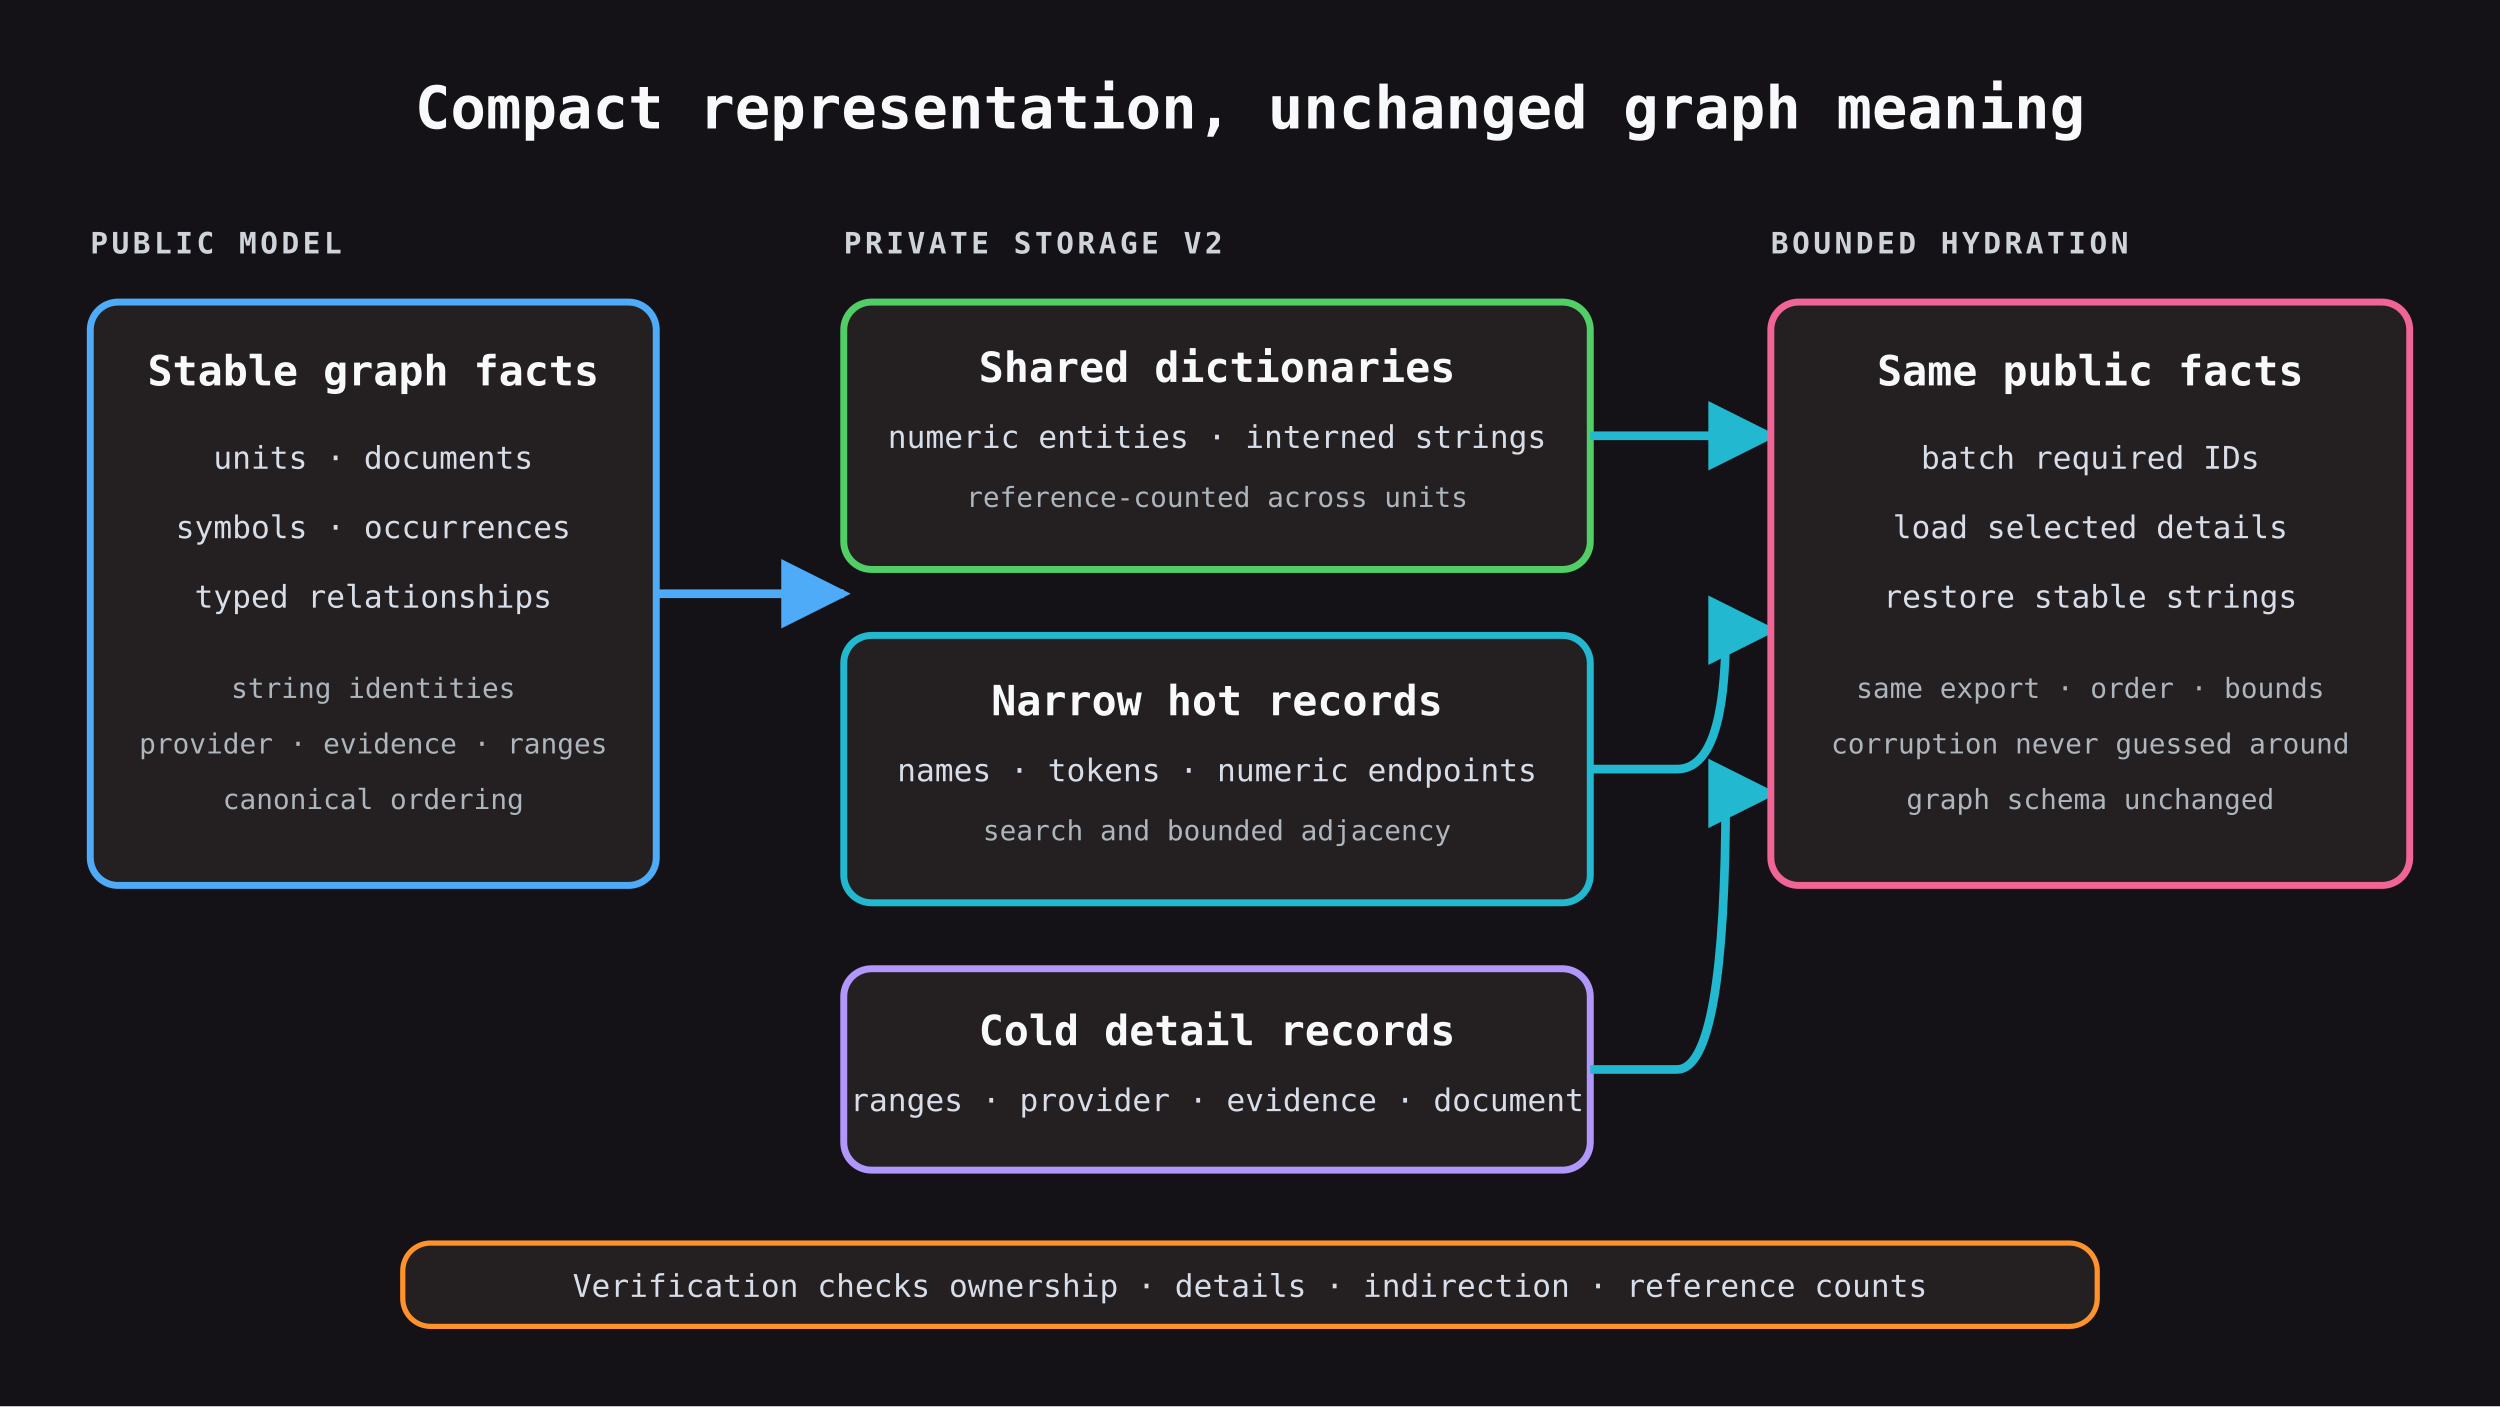
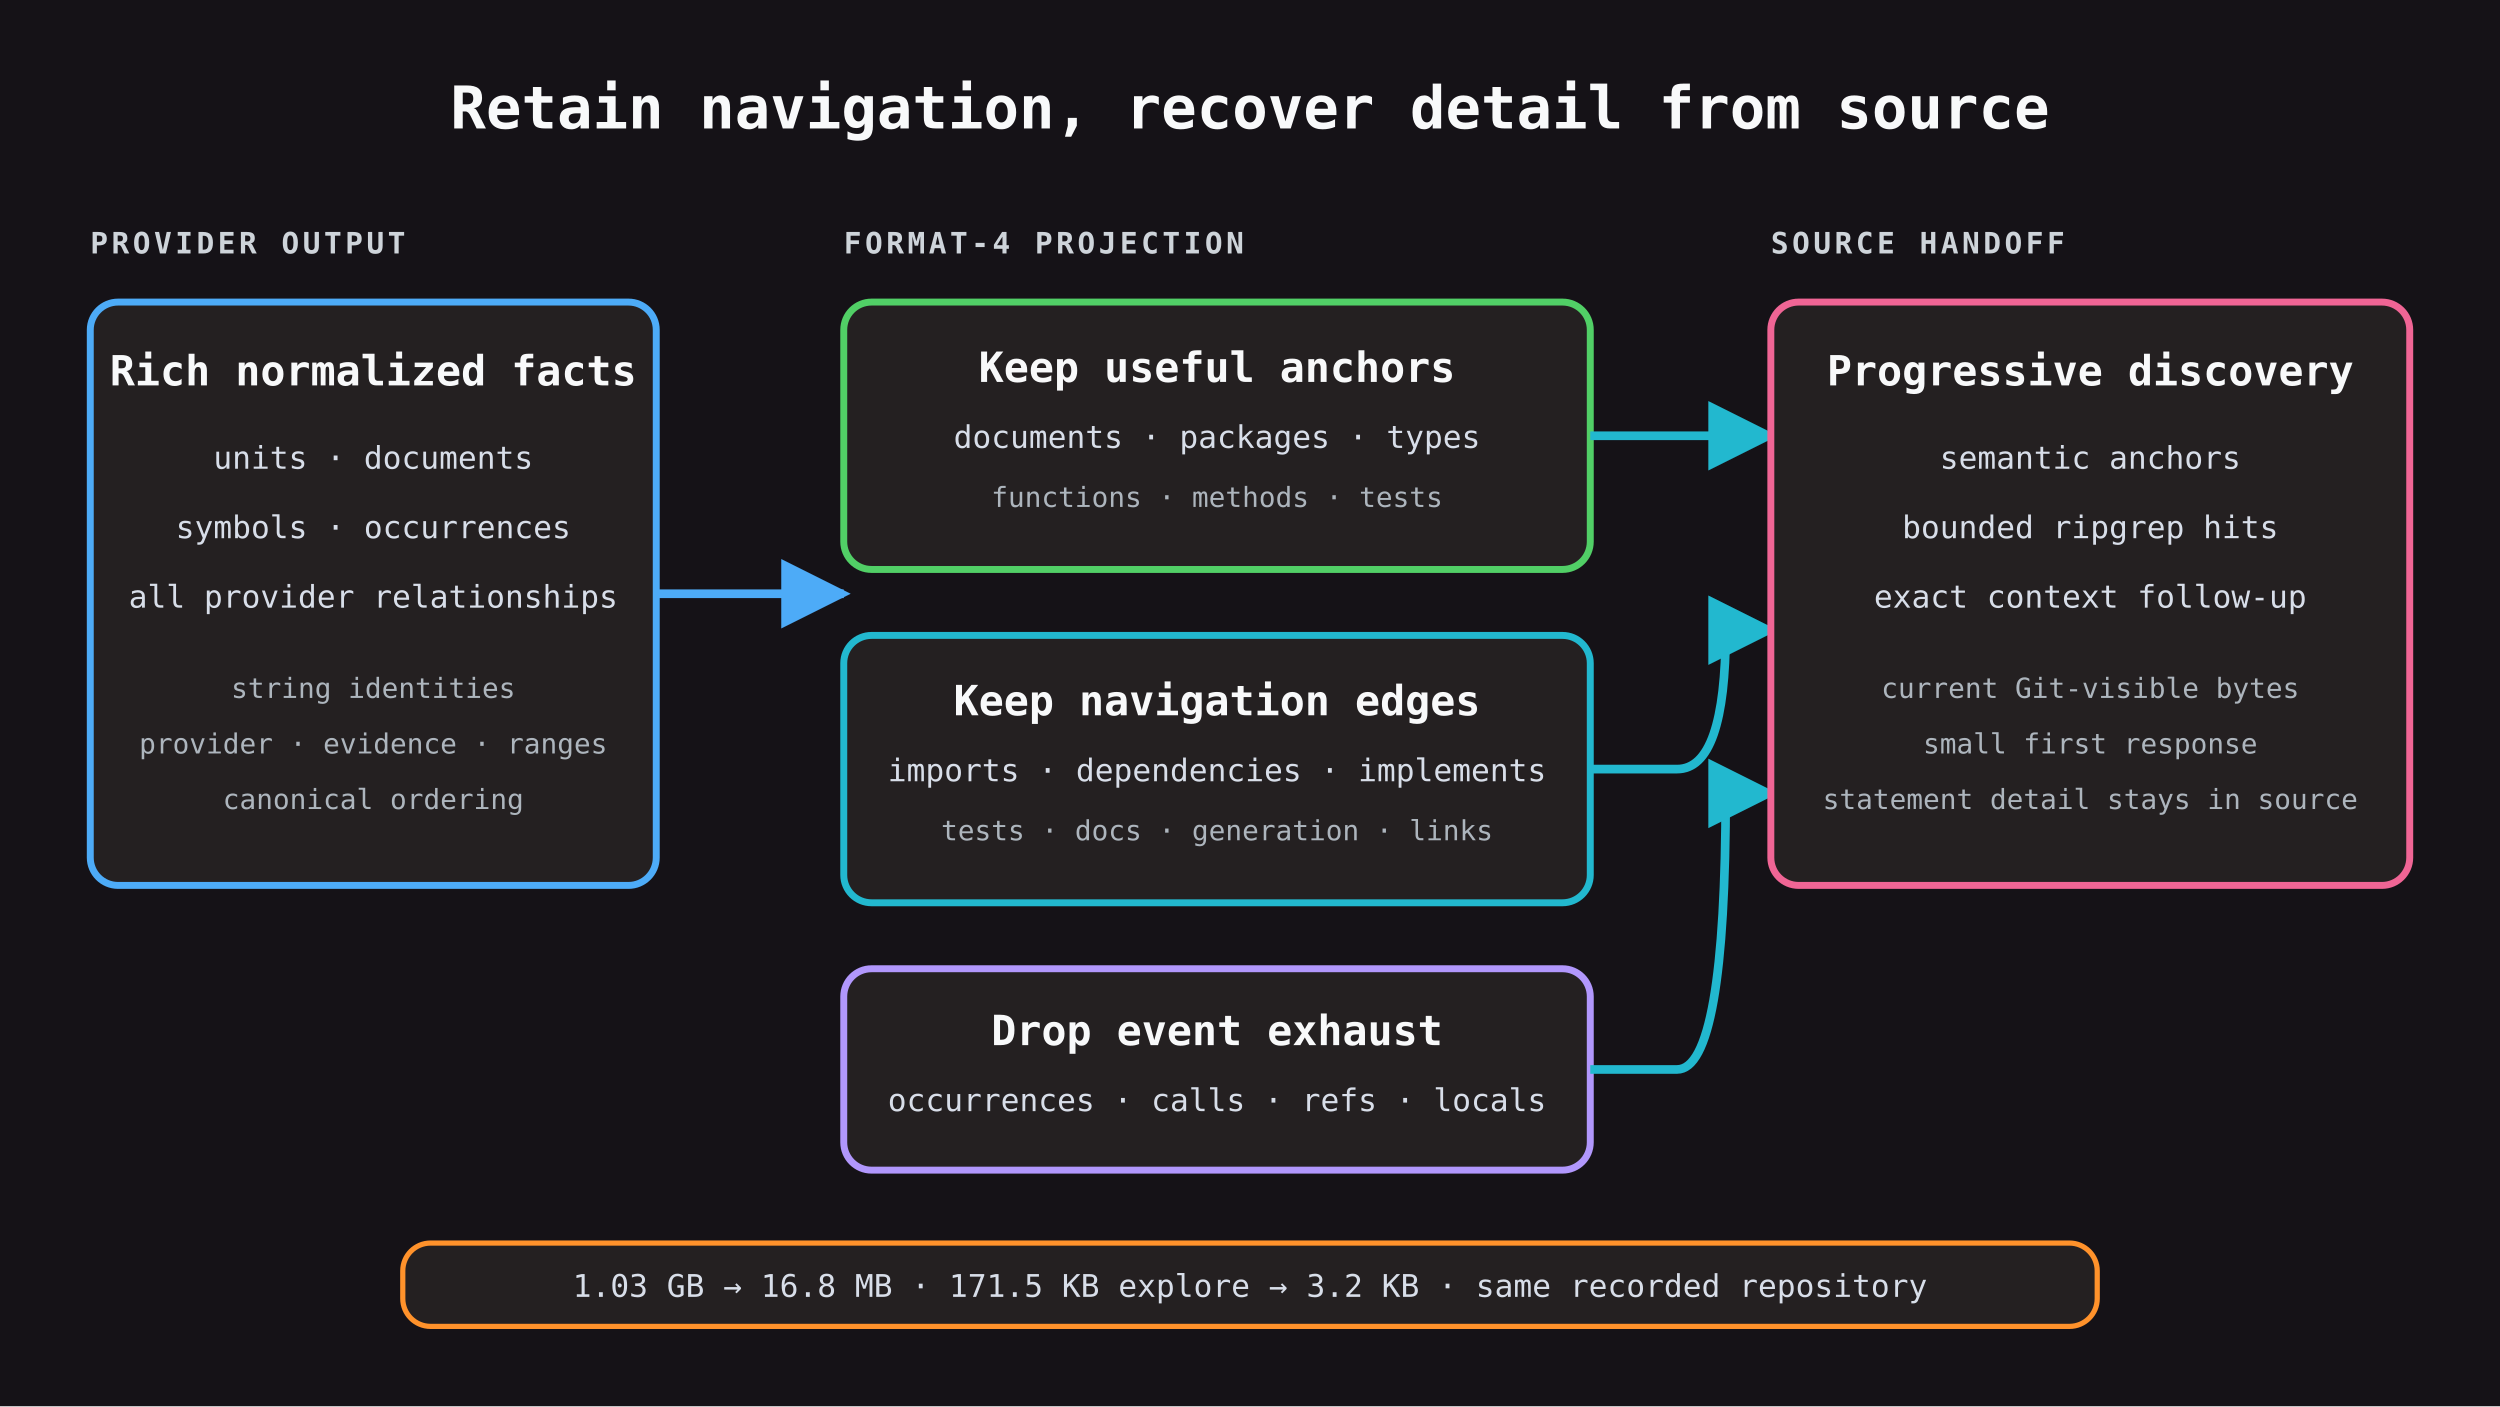
<svg xmlns="http://www.w3.org/2000/svg" width="1440" height="810" viewBox="0 0 1440 810" role="img" aria-labelledby="title desc">
  <defs>
    <marker id="arrow-blue" viewBox="0 0 10 10" refX="9" refY="5" markerWidth="8" markerHeight="8" orient="auto-start-reverse">
      <path d="M0 0 10 5 0 10z" fill="#4dabf7" />
    </marker>
    <marker id="arrow-cyan" viewBox="0 0 10 10" refX="9" refY="5" markerWidth="8" markerHeight="8" orient="auto-start-reverse">
      <path d="M0 0 10 5 0 10z" fill="#22b8cf" />
    </marker>
    <style>
      .bg{fill:#151217}.box{fill:#242021;stroke-width:4;rx:16}.title{fill:#f8f9fa;font:700 34px ui-monospace,SFMono-Regular,Menlo,monospace}.label{fill:#f8f9fa;font:700 24px ui-monospace,SFMono-Regular,Menlo,monospace}.small{fill:#d8dee9;font:18px ui-monospace,SFMono-Regular,Menlo,monospace}.tiny{fill:#adb5bd;font:16px ui-monospace,SFMono-Regular,Menlo,monospace}.lane{fill:#ced4da;font:700 17px ui-monospace,SFMono-Regular,Menlo,monospace;letter-spacing:2px}.blue{stroke:#4dabf7;stroke-width:5;fill:none;marker-end:url(#arrow-blue)}.cyan{stroke:#22b8cf;stroke-width:5;fill:none;marker-end:url(#arrow-cyan)}
    </style>
  </defs>
  <rect width="1440" height="810" class="bg" />
-   <text x="720" y="74" text-anchor="middle" class="title">Compact representation, unchanged graph meaning</text>
-   <text x="52" y="146" class="lane">PUBLIC MODEL</text>
+   <text x="720" y="74" text-anchor="middle" class="title">Retain navigation, recover detail from source</text>
+   <text x="52" y="146" class="lane">PROVIDER OUTPUT</text>
  <rect x="52" y="174" width="326" height="336" class="box" stroke="#4dabf7" />
-   <text x="215" y="222" text-anchor="middle" class="label">Stable graph facts</text>
+   <text x="215" y="222" text-anchor="middle" class="label">Rich normalized facts</text>
  <text x="215" y="270" text-anchor="middle" class="small">units · documents</text>
  <text x="215" y="310" text-anchor="middle" class="small">symbols · occurrences</text>
-   <text x="215" y="350" text-anchor="middle" class="small">typed relationships</text>
+   <text x="215" y="350" text-anchor="middle" class="small">all provider relationships</text>
  <text x="215" y="402" text-anchor="middle" class="tiny">string identities</text>
  <text x="215" y="434" text-anchor="middle" class="tiny">provider · evidence · ranges</text>
  <text x="215" y="466" text-anchor="middle" class="tiny">canonical ordering</text>
  <path d="M378 342 H486" class="blue" />
-   <text x="486" y="146" class="lane">PRIVATE STORAGE V2</text>
+   <text x="486" y="146" class="lane">FORMAT-4 PROJECTION</text>
  <rect x="486" y="174" width="430" height="154" class="box" stroke="#51cf66" />
-   <text x="701" y="220" text-anchor="middle" class="label">Shared dictionaries</text>
-   <text x="701" y="258" text-anchor="middle" class="small">numeric entities · interned strings</text>
-   <text x="701" y="292" text-anchor="middle" class="tiny">reference-counted across units</text>
+   <text x="701" y="220" text-anchor="middle" class="label">Keep useful anchors</text>
+   <text x="701" y="258" text-anchor="middle" class="small">documents · packages · types</text>
+   <text x="701" y="292" text-anchor="middle" class="tiny">functions · methods · tests</text>
  <rect x="486" y="366" width="430" height="154" class="box" stroke="#22b8cf" />
-   <text x="701" y="412" text-anchor="middle" class="label">Narrow hot records</text>
-   <text x="701" y="450" text-anchor="middle" class="small">names · tokens · numeric endpoints</text>
-   <text x="701" y="484" text-anchor="middle" class="tiny">search and bounded adjacency</text>
+   <text x="701" y="412" text-anchor="middle" class="label">Keep navigation edges</text>
+   <text x="701" y="450" text-anchor="middle" class="small">imports · dependencies · implements</text>
+   <text x="701" y="484" text-anchor="middle" class="tiny">tests · docs · generation · links</text>
  <rect x="486" y="558" width="430" height="116" class="box" stroke="#b197fc" />
-   <text x="701" y="602" text-anchor="middle" class="label">Cold detail records</text>
-   <text x="701" y="640" text-anchor="middle" class="small">ranges · provider · evidence · document</text>
+   <text x="701" y="602" text-anchor="middle" class="label">Drop event exhaust</text>
+   <text x="701" y="640" text-anchor="middle" class="small">occurrences · calls · refs · locals</text>
  <path d="M916 251 H1020" class="cyan" />
  <path d="M916 443 H966 Q994 443 994 363 H1020" class="cyan" />
  <path d="M916 616 H966 Q994 616 994 457 H1020" class="cyan" />
-   <text x="1020" y="146" class="lane">BOUNDED HYDRATION</text>
+   <text x="1020" y="146" class="lane">SOURCE HANDOFF</text>
  <rect x="1020" y="174" width="368" height="336" class="box" stroke="#f06595" />
-   <text x="1204" y="222" text-anchor="middle" class="label">Same public facts</text>
-   <text x="1204" y="270" text-anchor="middle" class="small">batch required IDs</text>
-   <text x="1204" y="310" text-anchor="middle" class="small">load selected details</text>
-   <text x="1204" y="350" text-anchor="middle" class="small">restore stable strings</text>
-   <text x="1204" y="402" text-anchor="middle" class="tiny">same export · order · bounds</text>
-   <text x="1204" y="434" text-anchor="middle" class="tiny">corruption never guessed around</text>
-   <text x="1204" y="466" text-anchor="middle" class="tiny">graph schema unchanged</text>
+   <text x="1204" y="222" text-anchor="middle" class="label">Progressive discovery</text>
+   <text x="1204" y="270" text-anchor="middle" class="small">semantic anchors</text>
+   <text x="1204" y="310" text-anchor="middle" class="small">bounded ripgrep hits</text>
+   <text x="1204" y="350" text-anchor="middle" class="small">exact context follow-up</text>
+   <text x="1204" y="402" text-anchor="middle" class="tiny">current Git-visible bytes</text>
+   <text x="1204" y="434" text-anchor="middle" class="tiny">small first response</text>
+   <text x="1204" y="466" text-anchor="middle" class="tiny">statement detail stays in source</text>
  <rect x="232" y="716" width="976" height="48" fill="#242021" stroke="#ff922b" stroke-width="3" rx="16" />
-   <text x="720" y="747" text-anchor="middle" class="small">Verification checks ownership · details · indirection · reference counts</text>
+   <text x="720" y="747" text-anchor="middle" class="small">1.03 GB → 16.8 MB · 171.5 KB explore → 3.2 KB · same recorded repository</text>
</svg>
